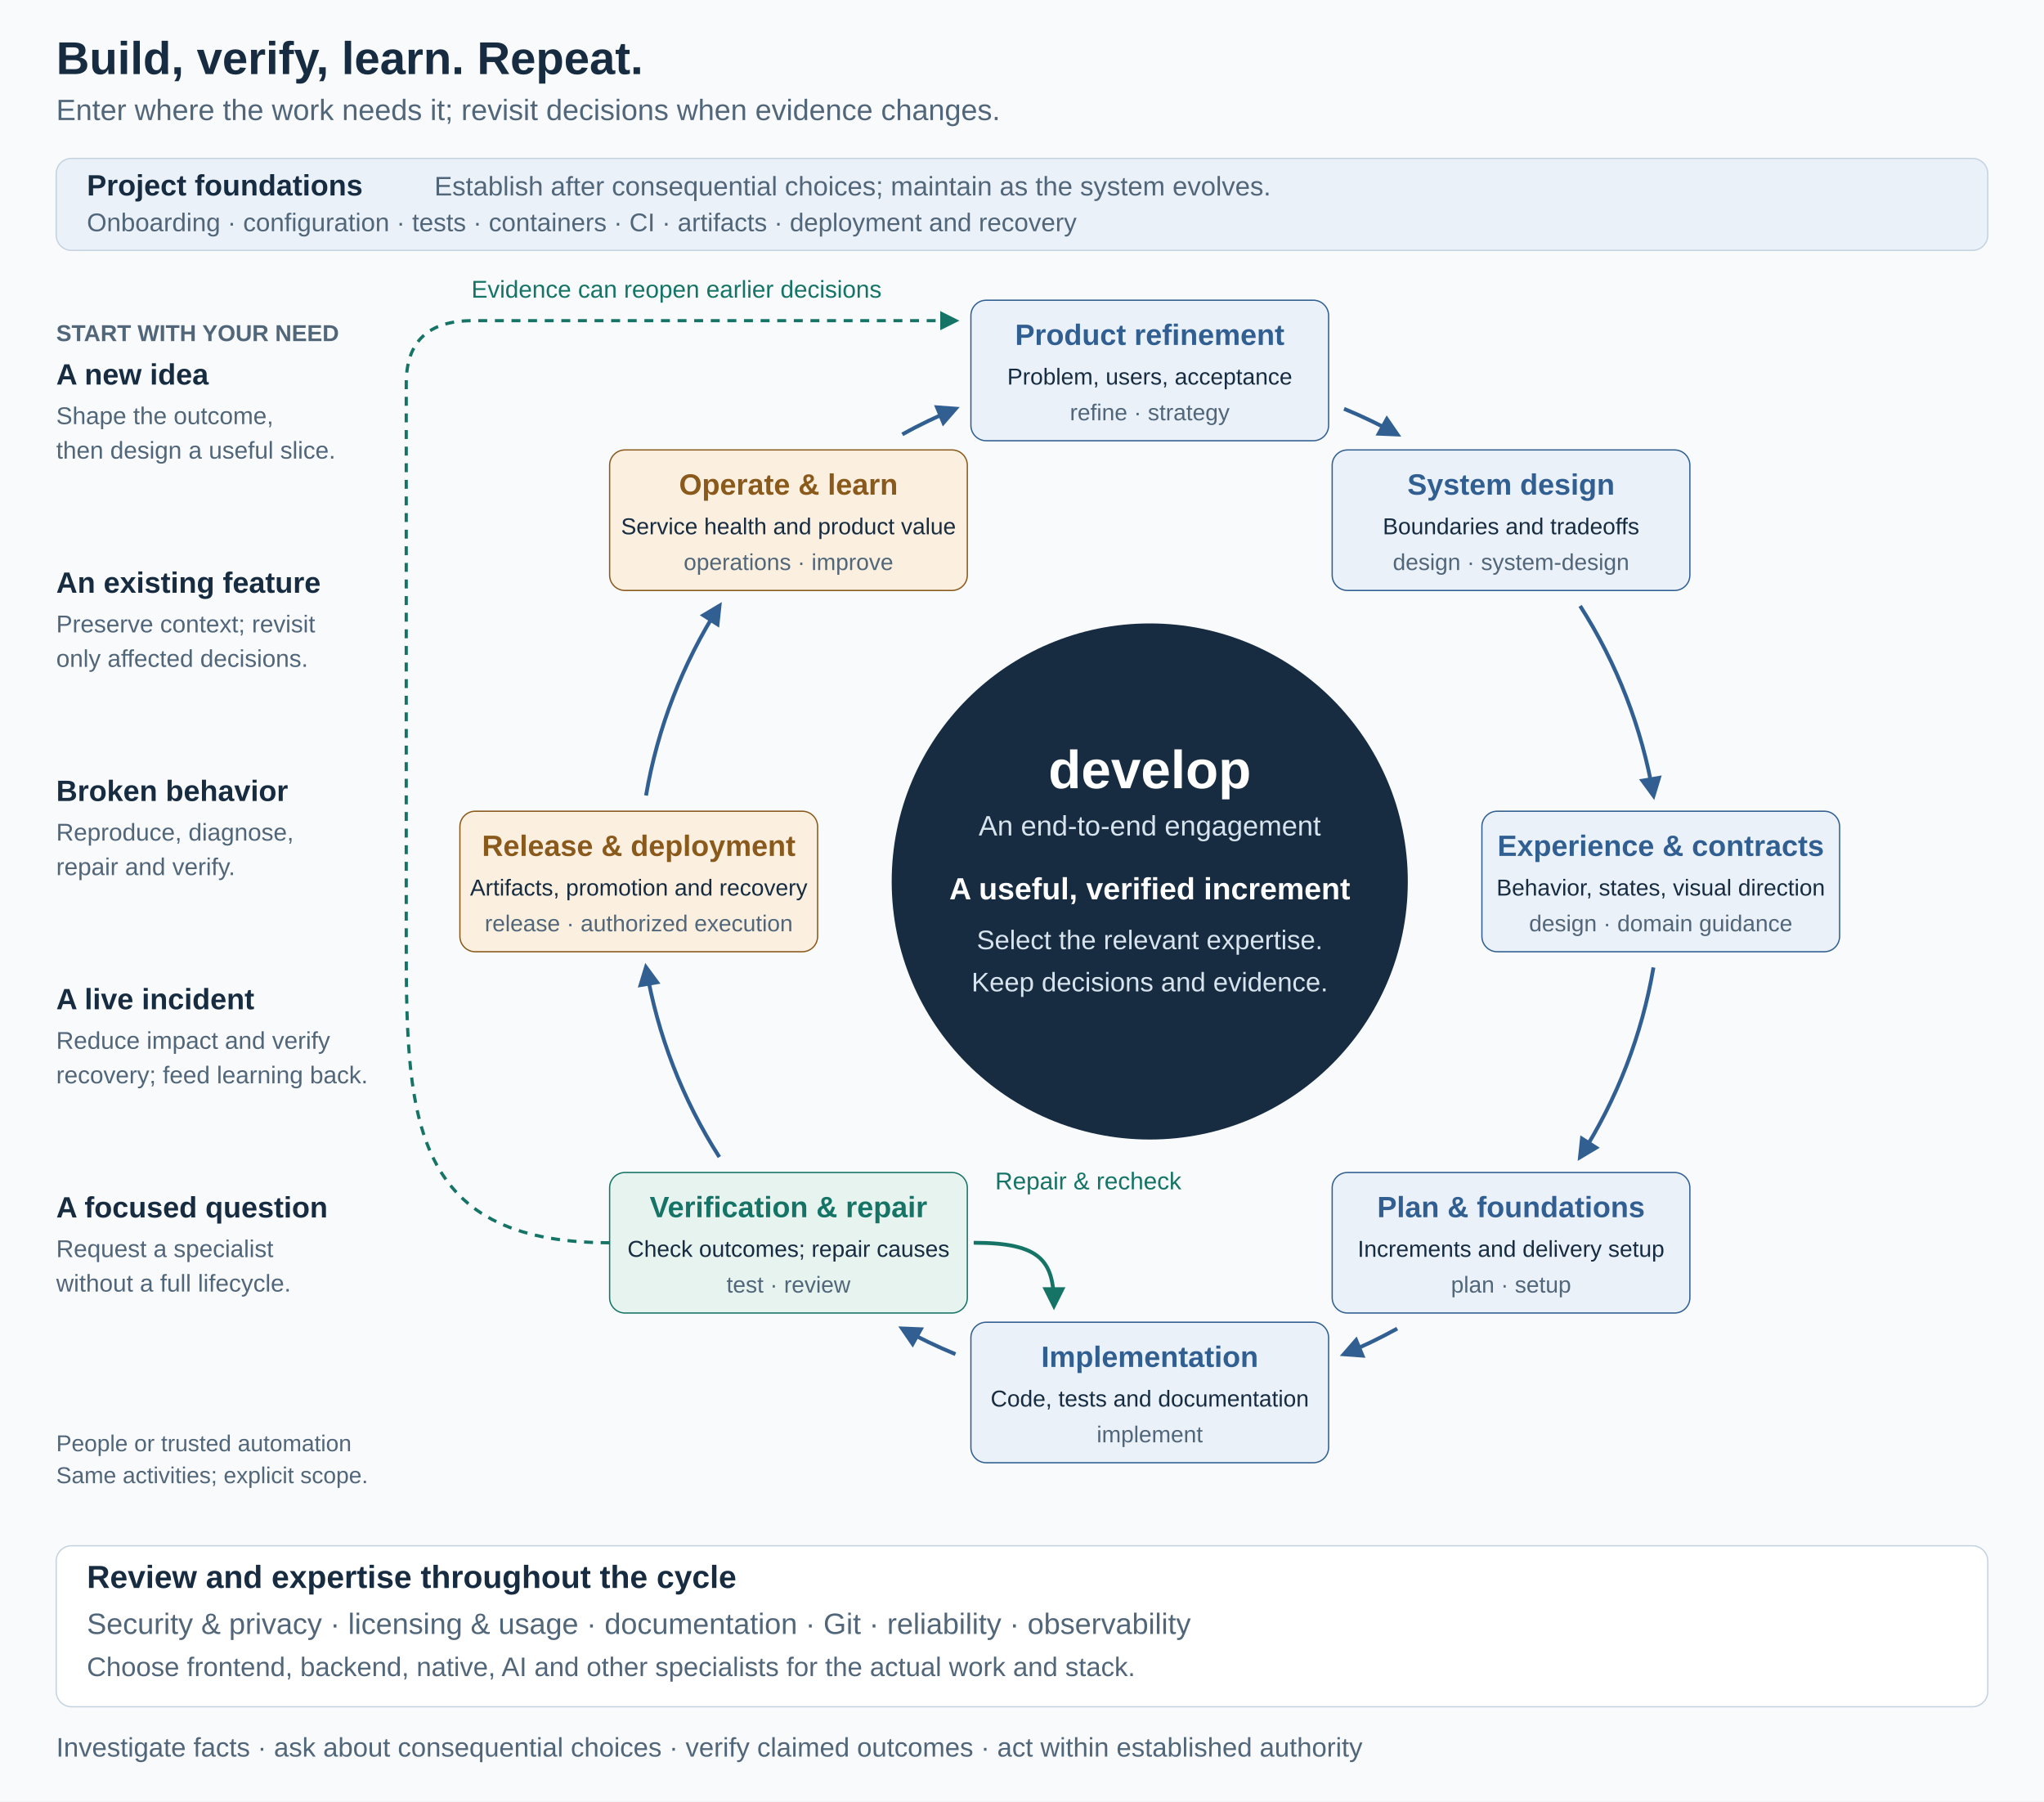
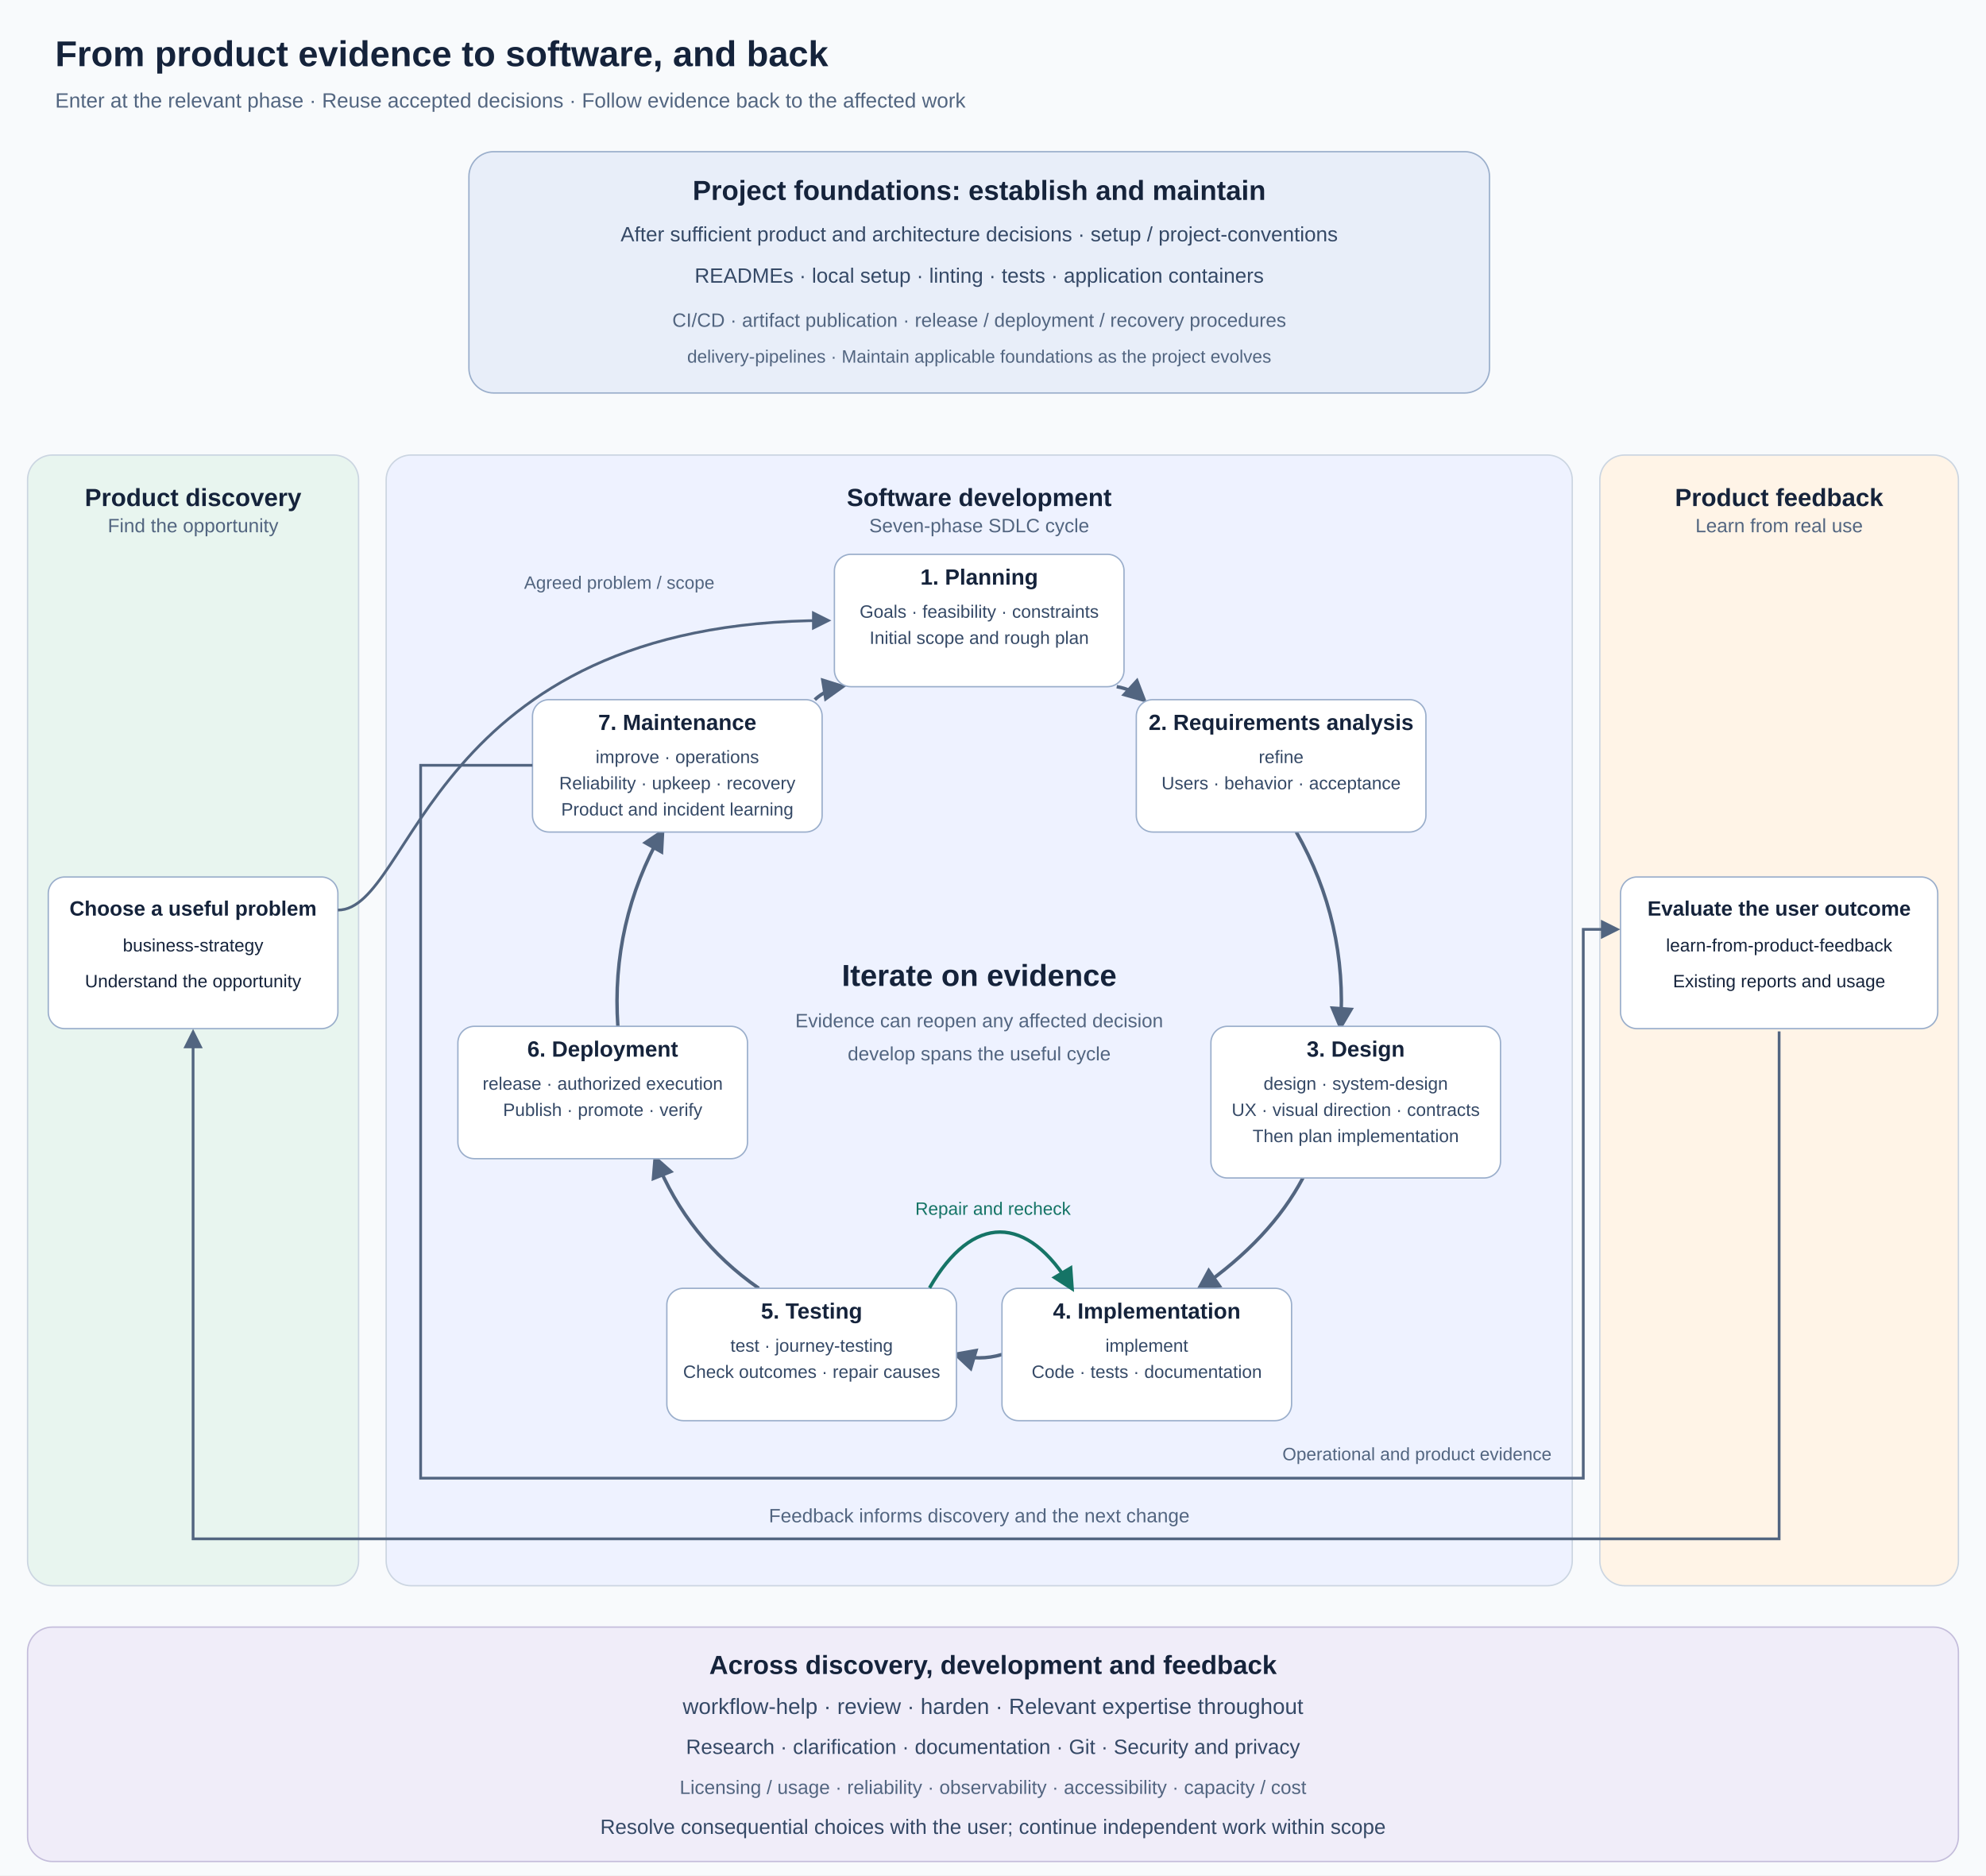
- <svg xmlns="http://www.w3.org/2000/svg" viewBox="0 0 1600 1410" width="1600" height="1410" role="img" aria-labelledby="title desc">
+ <svg xmlns="http://www.w3.org/2000/svg" viewBox="0 0 1440 1360" role="img" aria-labelledby="title desc">
  <defs>
-     <marker id="arrow" viewBox="0 0 10 10" refX="8" refY="5" markerWidth="6" markerHeight="6" orient="auto">
-       <path d="M0 0L10 5L0 10Z" fill="#315f91" />
+     <marker id="arrow" viewBox="0 0 10 10" refX="8" refY="5" markerWidth="7" markerHeight="7" orient="auto-start-reverse">
+       <path d="M 0 0 L 10 5 L 0 10 z" fill="#526580" />
    </marker>
-     <marker id="feedback" viewBox="0 0 10 10" refX="8" refY="5" markerWidth="6" markerHeight="6" orient="auto">
-       <path d="M0 0L10 5L0 10Z" fill="#157466" />
+     <marker id="repair-arrow" viewBox="0 0 10 10" refX="8" refY="5" markerWidth="7" markerHeight="7" orient="auto">
+       <path d="M 0 0 L 10 5 L 0 10 z" fill="#157466" />
    </marker>
  </defs>
-   <rect width="1600" height="1410" fill="#f8fafc" />
-   <g font-family="Segoe UI, Arial, Helvetica, sans-serif">
-     <text x="44" y="58" font-size="36" fill="#172c41" font-weight="700" text-anchor="start">Build, verify, learn. Repeat.</text>
-     <text x="44" y="94" font-size="23" fill="#52667a" font-weight="400" text-anchor="start">Enter where the work needs it; revisit decisions when evidence changes.</text>
-     <rect x="44" y="124" width="1512" height="72" rx="12" fill="#eaf1f8" stroke="#c5d2df" />
-     <text x="68" y="153" font-size="23" fill="#172c41" font-weight="700" text-anchor="start">Project foundations</text>
-     <text x="340" y="153" font-size="21" fill="#52667a" font-weight="400" text-anchor="start">Establish after consequential choices; maintain as the system evolves.</text>
-     <text x="68" y="181" font-size="20" fill="#52667a" font-weight="400" text-anchor="start">Onboarding · configuration · tests · containers · CI · artifacts · deployment and recovery</text>
-     <text x="44" y="267" font-size="18" fill="#52667a" font-weight="700" text-anchor="start">START WITH YOUR NEED</text>
-     <text x="44" y="301" font-size="23" fill="#172c41" font-weight="650" text-anchor="start">A new idea</text>
-     <text x="44" y="332" font-size="19" fill="#52667a" font-weight="400" text-anchor="start">Shape the outcome,</text>
-     <text x="44" y="359" font-size="19" fill="#52667a" font-weight="400" text-anchor="start">then design a useful slice.</text>
-     <text x="44" y="464" font-size="23" fill="#172c41" font-weight="650" text-anchor="start">An existing feature</text>
-     <text x="44" y="495" font-size="19" fill="#52667a" font-weight="400" text-anchor="start">Preserve context; revisit</text>
-     <text x="44" y="522" font-size="19" fill="#52667a" font-weight="400" text-anchor="start">only affected decisions.</text>
-     <text x="44" y="627" font-size="23" fill="#172c41" font-weight="650" text-anchor="start">Broken behavior</text>
-     <text x="44" y="658" font-size="19" fill="#52667a" font-weight="400" text-anchor="start">Reproduce, diagnose,</text>
-     <text x="44" y="685" font-size="19" fill="#52667a" font-weight="400" text-anchor="start">repair and verify.</text>
-     <text x="44" y="790" font-size="23" fill="#172c41" font-weight="650" text-anchor="start">A live incident</text>
-     <text x="44" y="821" font-size="19" fill="#52667a" font-weight="400" text-anchor="start">Reduce impact and verify</text>
-     <text x="44" y="848" font-size="19" fill="#52667a" font-weight="400" text-anchor="start">recovery; feed learning back.</text>
-     <text x="44" y="953" font-size="23" fill="#172c41" font-weight="650" text-anchor="start">A focused question</text>
-     <text x="44" y="984" font-size="19" fill="#52667a" font-weight="400" text-anchor="start">Request a specialist</text>
-     <text x="44" y="1011" font-size="19" fill="#52667a" font-weight="400" text-anchor="start">without a full lifecycle.</text>
-     <text x="44" y="1136" font-size="18" fill="#52667a" font-weight="400" text-anchor="start">People or trusted automation</text>
-     <text x="44" y="1161" font-size="18" fill="#52667a" font-weight="400" text-anchor="start">Same activities; explicit scope.</text>
-     <path d="M1052.1 320.0 A400 400 0 0 1 1093.7 340.0" fill="none" stroke="#315f91" stroke-width="3" marker-end="url(#arrow)" />
-     <path d="M1236.9 474.3 A400 400 0 0 1 1294.3 622.7" fill="none" stroke="#315f91" stroke-width="3" marker-end="url(#arrow)" />
-     <path d="M1294.3 757.3 A400 400 0 0 1 1236.9 905.7" fill="none" stroke="#315f91" stroke-width="3" marker-end="url(#arrow)" />
-     <path d="M1093.7 1040.0 A400 400 0 0 1 1052.1 1060.0" fill="none" stroke="#315f91" stroke-width="3" marker-end="url(#arrow)" />
-     <path d="M747.9 1060.0 A400 400 0 0 1 706.3 1040.0" fill="none" stroke="#315f91" stroke-width="3" marker-end="url(#arrow)" />
-     <path d="M563.1 905.7 A400 400 0 0 1 505.7 757.3" fill="none" stroke="#315f91" stroke-width="3" marker-end="url(#arrow)" />
-     <path d="M505.7 622.7 A400 400 0 0 1 563.1 474.3" fill="none" stroke="#315f91" stroke-width="3" marker-end="url(#arrow)" />
-     <path d="M706.3 340.0 A400 400 0 0 1 747.9 320.0" fill="none" stroke="#315f91" stroke-width="3" marker-end="url(#arrow)" />
-     <path d="M477.2 972.8 C318 972.8 318 870 318 730 V300 Q318 251 370 251 H748" fill="none" stroke="#157466" stroke-width="2.5" stroke-dasharray="7 6" marker-end="url(#feedback)" />
-     <text x="369" y="233" font-size="19" fill="#157466" font-weight="400" text-anchor="start">Evidence can reopen earlier decisions</text>
-     <circle cx="900" cy="690" r="202" fill="#172c41" />
-     <text x="900" y="617" font-size="42" fill="white" font-weight="700" text-anchor="middle">develop</text>
-     <text x="900" y="654" font-size="22" fill="#d7e4ee" font-weight="400" text-anchor="middle">An end-to-end engagement</text>
-     <text x="900" y="704" font-size="24" fill="white" font-weight="600" text-anchor="middle">A useful, verified increment</text>
-     <text x="900" y="743" font-size="21" fill="#d7e4ee" font-weight="400" text-anchor="middle">Select the relevant expertise.</text>
-     <text x="900" y="776" font-size="21" fill="#d7e4ee" font-weight="400" text-anchor="middle">Keep decisions and evidence.</text>
-     <path d="M762.2 972.8 C815 972.8 825 987 825 1022" fill="none" stroke="#157466" stroke-width="3" marker-end="url(#feedback)" />
-     <text x="779" y="931" font-size="19" fill="#157466" font-weight="400" text-anchor="start">Repair &amp; recheck</text>
-     <rect x="760.0" y="235.0" width="280" height="110" rx="12" fill="#eaf1f8" stroke="#315f91" />
-     <text x="900.0" y="270.0" font-size="23" fill="#315f91" font-weight="700" text-anchor="middle">Product refinement</text>
-     <text x="900.0" y="301.0" font-size="18" fill="#172c41" font-weight="400" text-anchor="middle">Problem, users, acceptance</text>
-     <text x="900.0" y="329.0" font-size="18" fill="#52667a" font-weight="400" text-anchor="middle">refine · strategy</text>
-     <rect x="1042.8" y="352.2" width="280" height="110" rx="12" fill="#eaf1f8" stroke="#315f91" />
-     <text x="1182.8" y="387.2" font-size="23" fill="#315f91" font-weight="700" text-anchor="middle">System design</text>
-     <text x="1182.8" y="418.2" font-size="18" fill="#172c41" font-weight="400" text-anchor="middle">Boundaries and tradeoffs</text>
-     <text x="1182.8" y="446.2" font-size="18" fill="#52667a" font-weight="400" text-anchor="middle">design · system-design</text>
-     <rect x="1160.0" y="635.0" width="280" height="110" rx="12" fill="#eaf1f8" stroke="#315f91" />
-     <text x="1300.0" y="670.0" font-size="23" fill="#315f91" font-weight="700" text-anchor="middle">Experience &amp; contracts</text>
-     <text x="1300.0" y="701.0" font-size="18" fill="#172c41" font-weight="400" text-anchor="middle">Behavior, states, visual direction</text>
-     <text x="1300.0" y="729.0" font-size="18" fill="#52667a" font-weight="400" text-anchor="middle">design · domain guidance</text>
-     <rect x="1042.8" y="917.8" width="280" height="110" rx="12" fill="#eaf1f8" stroke="#315f91" />
-     <text x="1182.8" y="952.8" font-size="23" fill="#315f91" font-weight="700" text-anchor="middle">Plan &amp; foundations</text>
-     <text x="1182.8" y="983.8" font-size="18" fill="#172c41" font-weight="400" text-anchor="middle">Increments and delivery setup</text>
-     <text x="1182.8" y="1011.8" font-size="18" fill="#52667a" font-weight="400" text-anchor="middle">plan · setup</text>
-     <rect x="760.0" y="1035.0" width="280" height="110" rx="12" fill="#eaf1f8" stroke="#315f91" />
-     <text x="900.0" y="1070.0" font-size="23" fill="#315f91" font-weight="700" text-anchor="middle">Implementation</text>
-     <text x="900.0" y="1101.0" font-size="18" fill="#172c41" font-weight="400" text-anchor="middle">Code, tests and documentation</text>
-     <text x="900.0" y="1129.0" font-size="18" fill="#52667a" font-weight="400" text-anchor="middle">implement</text>
-     <rect x="477.2" y="917.8" width="280" height="110" rx="12" fill="#e7f3ef" stroke="#157466" />
-     <text x="617.2" y="952.8" font-size="23" fill="#157466" font-weight="700" text-anchor="middle">Verification &amp; repair</text>
-     <text x="617.2" y="983.8" font-size="18" fill="#172c41" font-weight="400" text-anchor="middle">Check outcomes; repair causes</text>
-     <text x="617.2" y="1011.8" font-size="18" fill="#52667a" font-weight="400" text-anchor="middle">test · review</text>
-     <rect x="360.0" y="635.0" width="280" height="110" rx="12" fill="#fbf0df" stroke="#8a591c" />
-     <text x="500.0" y="670.0" font-size="23" fill="#8a591c" font-weight="700" text-anchor="middle">Release &amp; deployment</text>
-     <text x="500.0" y="701.0" font-size="18" fill="#172c41" font-weight="400" text-anchor="middle">Artifacts, promotion and recovery</text>
-     <text x="500.0" y="729.0" font-size="18" fill="#52667a" font-weight="400" text-anchor="middle">release · authorized execution</text>
-     <rect x="477.2" y="352.2" width="280" height="110" rx="12" fill="#fbf0df" stroke="#8a591c" />
-     <text x="617.2" y="387.2" font-size="23" fill="#8a591c" font-weight="700" text-anchor="middle">Operate &amp; learn</text>
-     <text x="617.2" y="418.2" font-size="18" fill="#172c41" font-weight="400" text-anchor="middle">Service health and product value</text>
-     <text x="617.2" y="446.2" font-size="18" fill="#52667a" font-weight="400" text-anchor="middle">operations · improve</text>
-     <rect x="44" y="1210" width="1512" height="126" rx="12" fill="white" stroke="#c5d2df" />
-     <text x="68" y="1243" font-size="25" fill="#172c41" font-weight="700" text-anchor="start">Review and expertise throughout the cycle</text>
-     <text x="68" y="1279" font-size="23" fill="#52667a" font-weight="400" text-anchor="start">Security &amp; privacy · licensing &amp; usage · documentation · Git · reliability · observability</text>
-     <text x="68" y="1312" font-size="21" fill="#52667a" font-weight="400" text-anchor="start">Choose frontend, backend, native, AI and other specialists for the actual work and stack.</text>
-     <text x="44" y="1375" font-size="21" fill="#52667a" font-weight="400" text-anchor="start">Investigate facts · ask about consequential choices · verify claimed outcomes · act within established authority</text>
+   <rect width="1440" height="1360" fill="#f8fafc" />
+   <g font-family="Arial, Helvetica, sans-serif">
+     <text x="40" y="48" font-size="26" font-weight="700" fill="#15233b">From product evidence to software, and back</text>
+     <text x="40" y="78" font-size="15" fill="#526580">Enter at the relevant phase · Reuse accepted decisions · Follow evidence back to the affected work</text>
+     <rect x="340" y="110" width="740" height="175" rx="18" fill="#e8eef9" stroke="#9aaecb" />
+     <text x="710" y="145" text-anchor="middle" font-size="20" font-weight="700" fill="#15233b">Project foundations: establish and maintain</text>
+     <text x="710" y="175" text-anchor="middle" font-size="15" fill="#354966">After sufficient product and architecture decisions · setup / project-conventions</text>
+     <text x="710" y="205" text-anchor="middle" font-size="15" fill="#354966">READMEs · local setup · linting · tests · application containers</text>
+     <text x="710" y="237" text-anchor="middle" font-size="14" fill="#526580">CI/CD · artifact publication · release / deployment / recovery procedures</text>
+     <text x="710" y="263" text-anchor="middle" font-size="13" fill="#526580">delivery-pipelines · Maintain applicable foundations as the project evolves</text>
+     <g transform="translate(0 220)">
+       <rect x="20" y="110" width="240" height="820" rx="18" fill="#e8f5ef" stroke="#cbd5e1" />
+       <text x="140.0" y="147" text-anchor="middle" font-size="18" font-weight="700" fill="#15233b">Product discovery</text>
+       <text x="140.0" y="166" text-anchor="middle" font-size="14" fill="#526580">Find the opportunity</text>
+       <rect x="280" y="110" width="860" height="820" rx="18" fill="#eef2ff" stroke="#cbd5e1" />
+       <text x="710.0" y="147" text-anchor="middle" font-size="18" font-weight="700" fill="#15233b">Software development</text>
+       <text x="710.0" y="166" text-anchor="middle" font-size="14" fill="#526580">Seven-phase SDLC cycle</text>
+       <rect x="1160" y="110" width="260" height="820" rx="18" fill="#fff4e7" stroke="#cbd5e1" />
+       <text x="1290.0" y="147" text-anchor="middle" font-size="18" font-weight="700" fill="#15233b">Product feedback</text>
+       <text x="1290.0" y="166" text-anchor="middle" font-size="14" fill="#526580">Learn from real use</text>
+       <path d="M 809.7 278.0 Q 820.9 279.8 829.2 287.4" fill="none" stroke="#526580" stroke-width="2.5" marker-end="url(#arrow)" />
+       <path d="M 939.9 383.4 Q 977.1 449.0 972.0 524.3" fill="none" stroke="#526580" stroke-width="2.5" marker-end="url(#arrow)" />
+       <path d="M 944.7 634.3 Q 921.3 678.5 869.8 714.3" fill="none" stroke="#526580" stroke-width="2.5" marker-end="url(#arrow)" />
+       <path d="M 726.5 762.3 Q 710.0 767.2 693.5 762.3" fill="none" stroke="#526580" stroke-width="2.5" marker-end="url(#arrow)" />
+       <path d="M 550.2 714.3 Q 498.7 678.5 475.3 620.3" fill="none" stroke="#526580" stroke-width="2.5" marker-end="url(#arrow)" />
+       <path d="M 448.0 524.3 Q 442.9 449.0 480.1 383.4" fill="none" stroke="#526580" stroke-width="2.5" marker-end="url(#arrow)" />
+       <path d="M 590.8 287.4 Q 599.1 279.8 610.3 278.0" fill="none" stroke="#526580" stroke-width="2.5" marker-end="url(#arrow)" />
+       <text x="710" y="495" text-anchor="middle" font-size="22" font-weight="700" fill="#15233b">Iterate on evidence</text>
+       <text x="710" y="525" text-anchor="middle" font-size="14" fill="#526580">Evidence can reopen any affected decision</text>
+       <text x="710" y="549" text-anchor="middle" font-size="14" fill="#526580">develop spans the useful cycle</text>
+       <rect x="605" y="182" width="210" height="96" rx="12" fill="white" stroke="#9aaecb" />
+       <text x="710.0" y="204.0" text-anchor="middle" font-size="16" font-weight="700" fill="#15233b">1. Planning</text>
+       <text x="710.0" y="228.0" text-anchor="middle" font-size="13" fill="#354966">Goals · feasibility · constraints</text>
+       <text x="710.0" y="247.0" text-anchor="middle" font-size="13" fill="#354966">Initial scope and rough plan</text>
+       <rect x="823.9" y="287.4" width="210" height="96" rx="12" fill="white" stroke="#9aaecb" />
+       <text x="928.9" y="309.4" text-anchor="middle" font-size="16" font-weight="700" fill="#15233b">2. Requirements analysis</text>
+       <text x="928.9" y="333.4" text-anchor="middle" font-size="13" fill="#354966">refine</text>
+       <text x="928.9" y="352.4" text-anchor="middle" font-size="13" fill="#354966">Users · behavior · acceptance</text>
+       <rect x="878" y="524.3" width="210" height="110" rx="12" fill="white" stroke="#9aaecb" />
+       <text x="983.0" y="546.3" text-anchor="middle" font-size="16" font-weight="700" fill="#15233b">3. Design</text>
+       <text x="983.0" y="570.3" text-anchor="middle" font-size="13" fill="#354966">design · system-design</text>
+       <text x="983.0" y="589.3" text-anchor="middle" font-size="13" fill="#354966">UX · visual direction · contracts</text>
+       <text x="983.0" y="608.3" text-anchor="middle" font-size="13" fill="#354966">Then plan implementation</text>
+       <rect x="726.5" y="714.3" width="210" height="96" rx="12" fill="white" stroke="#9aaecb" />
+       <text x="831.5" y="736.3" text-anchor="middle" font-size="16" font-weight="700" fill="#15233b">4. Implementation</text>
+       <text x="831.5" y="760.3" text-anchor="middle" font-size="13" fill="#354966">implement</text>
+       <text x="831.5" y="779.3" text-anchor="middle" font-size="13" fill="#354966">Code · tests · documentation</text>
+       <rect x="483.5" y="714.3" width="210" height="96" rx="12" fill="white" stroke="#9aaecb" />
+       <text x="588.5" y="736.3" text-anchor="middle" font-size="16" font-weight="700" fill="#15233b">5. Testing</text>
+       <text x="588.5" y="760.3" text-anchor="middle" font-size="13" fill="#354966">test · journey-testing</text>
+       <text x="588.5" y="779.3" text-anchor="middle" font-size="13" fill="#354966">Check outcomes · repair causes</text>
+       <rect x="332" y="524.3" width="210" height="96" rx="12" fill="white" stroke="#9aaecb" />
+       <text x="437.0" y="546.3" text-anchor="middle" font-size="16" font-weight="700" fill="#15233b">6. Deployment</text>
+       <text x="437.0" y="570.3" text-anchor="middle" font-size="13" fill="#354966">release · authorized execution</text>
+       <text x="437.0" y="589.3" text-anchor="middle" font-size="13" fill="#354966">Publish · promote · verify</text>
+       <rect x="386.1" y="287.4" width="210" height="96" rx="12" fill="white" stroke="#9aaecb" />
+       <text x="491.1" y="309.4" text-anchor="middle" font-size="16" font-weight="700" fill="#15233b">7. Maintenance</text>
+       <text x="491.1" y="333.4" text-anchor="middle" font-size="13" fill="#354966">improve · operations</text>
+       <text x="491.1" y="352.4" text-anchor="middle" font-size="13" fill="#354966">Reliability · upkeep · recovery</text>
+       <text x="491.1" y="371.4" text-anchor="middle" font-size="13" fill="#354966">Product and incident learning</text>
+       <path d="M 674 714 C 705 660 745 660 777 714" fill="none" stroke="#157466" stroke-width="2.5" marker-end="url(#repair-arrow)" />
+       <text x="720" y="661" text-anchor="middle" font-size="13" fill="#157466">Repair and recheck</text>
+       <rect x="35" y="416" width="210" height="110" rx="12" fill="white" stroke="#9aaecb" />
+       <text x="140.0" y="444" text-anchor="middle" font-size="15" fill="#15233b" font-weight="700">Choose a useful problem</text>
+       <text x="140.0" y="470" text-anchor="middle" font-size="13" fill="#15233b" font-weight="400">business-strategy</text>
+       <text x="140.0" y="496" text-anchor="middle" font-size="13" fill="#15233b" font-weight="400">Understand the opportunity</text>
+       <rect x="1175" y="416" width="230" height="110" rx="12" fill="white" stroke="#9aaecb" />
+       <text x="1290.0" y="444" text-anchor="middle" font-size="15" fill="#15233b" font-weight="700">Evaluate the user outcome</text>
+       <text x="1290.0" y="470" text-anchor="middle" font-size="13" fill="#15233b" font-weight="400">learn-from-product-feedback</text>
+       <text x="1290.0" y="496" text-anchor="middle" font-size="13" fill="#15233b" font-weight="400">Existing reports and usage</text>
+       <path d="M 245 440 C 300 440 310 230 600 230" fill="none" stroke="#526580" stroke-width="2" marker-end="url(#arrow)" />
+       <text x="380" y="207" font-size="13" fill="#526580">Agreed problem / scope</text>
+       <path d="M 386 335 H 305 V 852 H 1148 V 454 H 1172" fill="none" stroke="#526580" stroke-width="2" marker-end="url(#arrow)" />
+       <text x="1125" y="839" text-anchor="end" font-size="13" fill="#526580">Operational and product evidence</text>
+       <path d="M 1290 528 V 896 H 140 V 529" fill="none" stroke="#526580" stroke-width="2" marker-end="url(#arrow)" />
+       <text x="710" y="884" text-anchor="middle" font-size="14" fill="#526580">Feedback informs discovery and the next change</text>
+     </g>
+     <rect x="20" y="1180" width="1400" height="170" rx="18" fill="#f0edf9" stroke="#c4bddb" />
+     <text x="720" y="1214" text-anchor="middle" font-size="19" font-weight="700" fill="#15233b">Across discovery, development and feedback</text>
+     <text x="720" y="1243" text-anchor="middle" font-size="16" fill="#354966">workflow-help · review · harden · Relevant expertise throughout</text>
+     <text x="720" y="1272" text-anchor="middle" font-size="15" fill="#354966">Research · clarification · documentation · Git · Security and privacy</text>
+     <text x="720" y="1301" text-anchor="middle" font-size="14" fill="#526580">Licensing / usage · reliability · observability · accessibility · capacity / cost</text>
+     <text x="720" y="1330" text-anchor="middle" font-size="15" fill="#354966">Resolve consequential choices with the user; continue independent work within scope</text>
  </g>
</svg>
